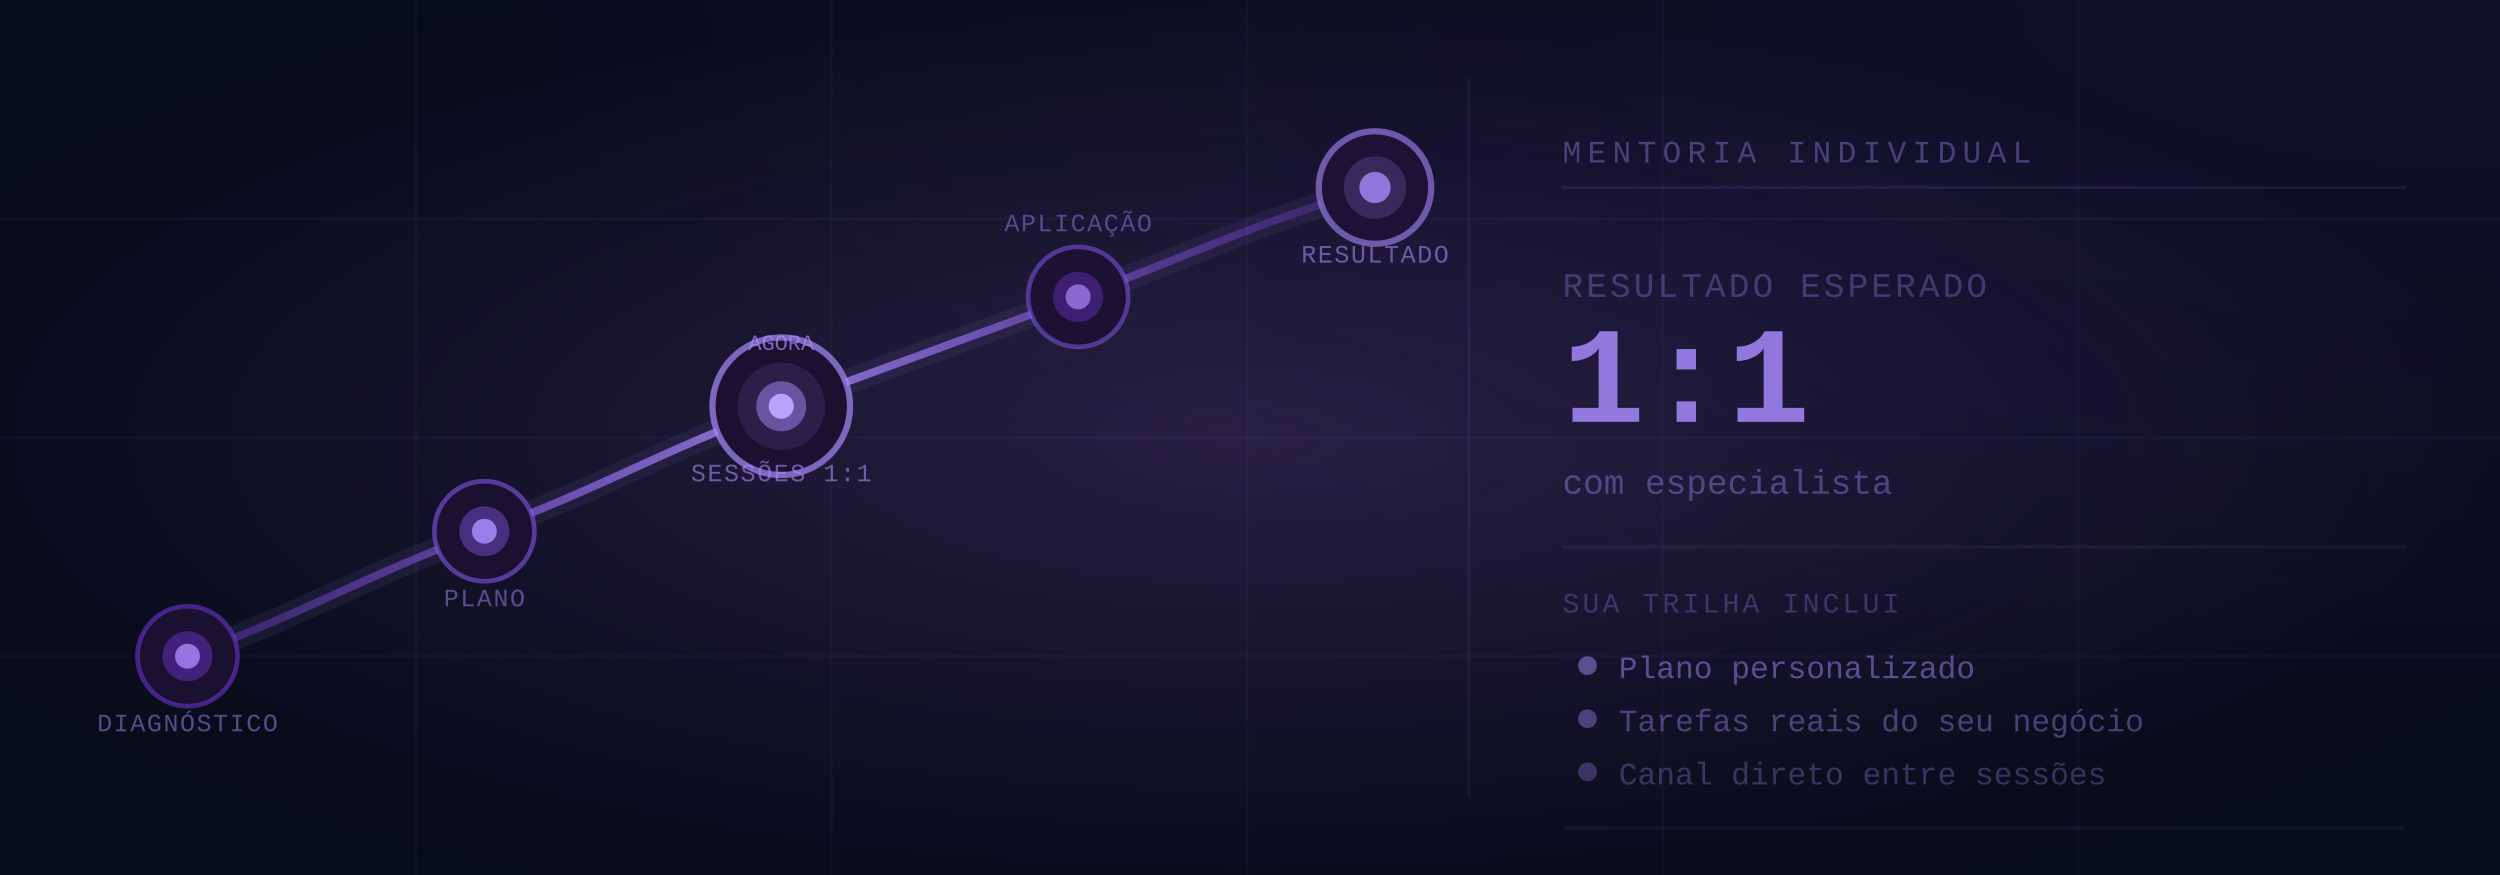
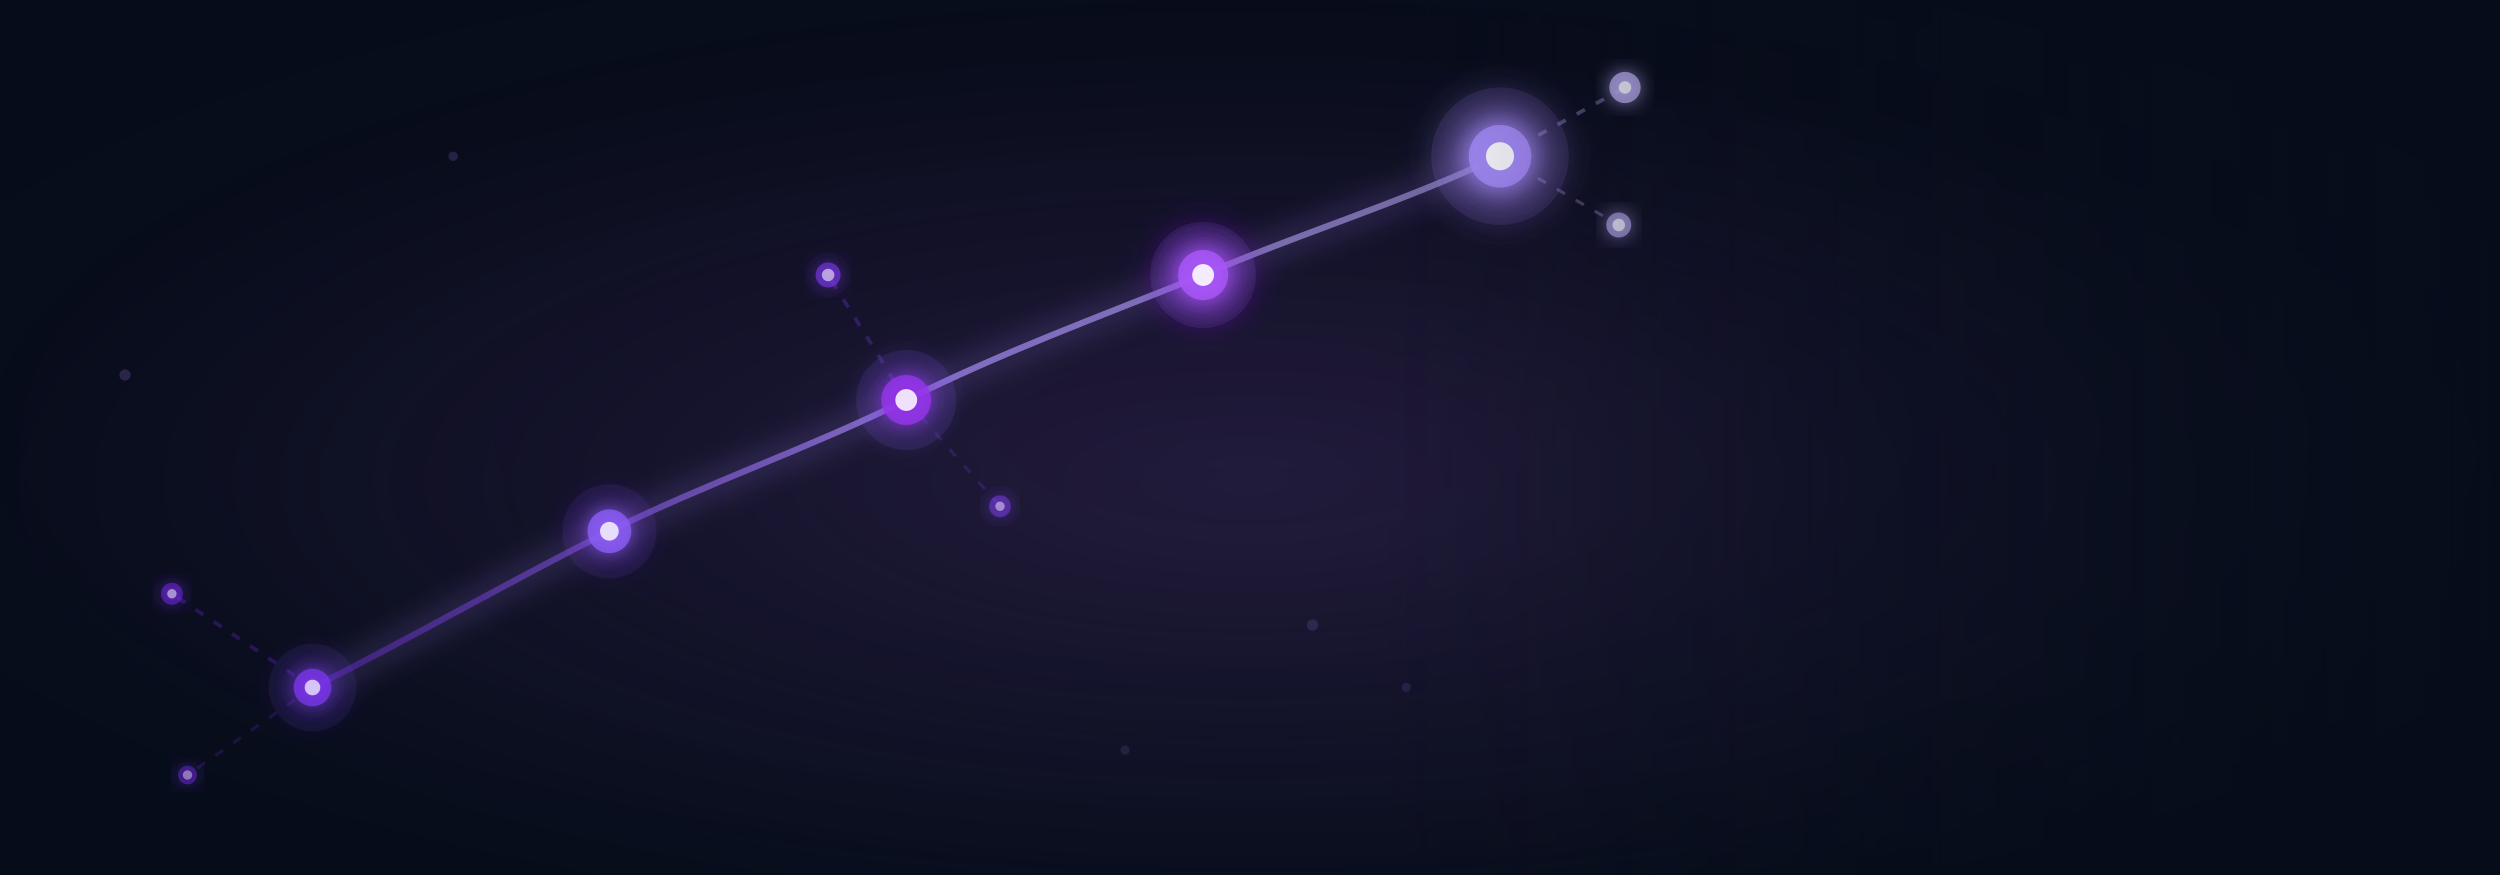
<svg xmlns="http://www.w3.org/2000/svg" viewBox="0 0 800 280" width="800" height="280">
  <defs>
-     <radialGradient id="tBg" cx="50%" cy="50%" r="70%">
+     <radialGradient id="tBg" cx="50%" cy="50%" r="60%">
      <stop offset="0%" stop-color="#0e0a1f" />
      <stop offset="100%" stop-color="#060d1a" />
    </radialGradient>
-     <radialGradient id="tGlow" cx="50%" cy="50%" r="50%">
-       <stop offset="0%" stop-color="#a78bfa" stop-opacity="0.16" />
+     <radialGradient id="tAmbient" cx="50%" cy="55%" r="50%">
+       <stop offset="0%" stop-color="#a78bfa" stop-opacity="0.13" />
      <stop offset="100%" stop-color="#a78bfa" stop-opacity="0" />
    </radialGradient>
-     <linearGradient id="tPath" x1="0%" y1="0%" x2="100%" y2="0%">
-       <stop offset="0%" stop-color="#7c3aed" stop-opacity="0.3" />
-       <stop offset="50%" stop-color="#a78bfa" stop-opacity="0.8" />
-       <stop offset="100%" stop-color="#7c3aed" stop-opacity="0.2" />
-     </linearGradient>
-     <filter id="tGlowF">
-       <feGaussianBlur stdDeviation="3" result="blur" />
+     <filter id="tGlow" x="-80%" y="-80%" width="260%" height="260%">
+       <feGaussianBlur in="SourceGraphic" stdDeviation="5" result="blur" />
+       <feMerge>
+         <feMergeNode in="blur" />
+         <feMergeNode in="blur" />
+         <feMergeNode in="SourceGraphic" />
+       </feMerge>
+     </filter>
+     <filter id="tSoftGlow" x="-40%" y="-40%" width="180%" height="180%">
+       <feGaussianBlur in="SourceGraphic" stdDeviation="3" result="blur" />
      <feMerge>
        <feMergeNode in="blur" />
        <feMergeNode in="SourceGraphic" />
      </feMerge>
    </filter>
-     <clipPath id="tClip">
-       <rect width="800" height="280" />
-     </clipPath>
+     <filter id="tPathGlow" x="-10%" y="-30%" width="120%" height="160%">
+       <feGaussianBlur in="SourceGraphic" stdDeviation="4" />
+     </filter>
+     <linearGradient id="tLine" x1="0%" y1="0%" x2="100%" y2="0%">
+       <stop offset="0%" stop-color="#6d28d9" stop-opacity="0.4" />
+       <stop offset="50%" stop-color="#a78bfa" stop-opacity="0.7" />
+       <stop offset="100%" stop-color="#c4b5fd" stop-opacity="0.5" />
+     </linearGradient>
+     <linearGradient id="tRightFade" x1="0%" y1="0%" x2="100%" y2="0%">
+       <stop offset="0%" stop-color="#060d1a" stop-opacity="0" />
+       <stop offset="55%" stop-color="#060d1a" stop-opacity="0" />
+       <stop offset="100%" stop-color="#060d1a" stop-opacity="0.85" />
+     </linearGradient>
  </defs>
  <rect width="800" height="280" fill="url(#tBg)" />
-   <rect width="800" height="280" fill="url(#tGlow)" />
-   <g stroke="#a78bfa" stroke-opacity="0.04" stroke-width="1">
-     <line x1="0" y1="70" x2="800" y2="70" />
-     <line x1="0" y1="140" x2="800" y2="140" />
-     <line x1="0" y1="210" x2="800" y2="210" />
-     <line x1="133" y1="0" x2="133" y2="280" />
-     <line x1="266" y1="0" x2="266" y2="280" />
-     <line x1="399" y1="0" x2="399" y2="280" />
-     <line x1="532" y1="0" x2="532" y2="280" />
-     <line x1="665" y1="0" x2="665" y2="280" />
-   </g>
-   <path d="M60,210 C100,195 115,185 155,170 C195,155 210,145 250,130 C290,115 305,110 345,95 C385,80 400,72 440,60" fill="none" stroke="url(#tPath)" stroke-width="2.5" stroke-linecap="round" />
-   <path d="M60,210 C100,195 115,185 155,170 C195,155 210,145 250,130 C290,115 305,110 345,95 C385,80 400,72 440,60" fill="none" stroke="#a78bfa" stroke-width="8" stroke-linecap="round" stroke-opacity="0.08" />
-   <circle cx="60" cy="210" r="16" fill="#1a1030" stroke="#7c3aed" stroke-opacity="0.5" stroke-width="1.5" />
-   <circle cx="60" cy="210" r="8" fill="#7c3aed" fill-opacity="0.4" />
-   <circle cx="60" cy="210" r="4" fill="#a78bfa" fill-opacity="0.8" />
-   <text x="60" y="234" font-family="'Courier New', monospace" font-size="8" fill="#a78bfa" fill-opacity="0.5" text-anchor="middle" letter-spacing="0.5">DIAGNÓSTICO</text>
-   <circle cx="155" cy="170" r="16" fill="#1a1030" stroke="#8b5cf6" stroke-opacity="0.55" stroke-width="1.5" />
-   <circle cx="155" cy="170" r="8" fill="#8b5cf6" fill-opacity="0.4" />
-   <circle cx="155" cy="170" r="4" fill="#a78bfa" fill-opacity="0.85" />
-   <text x="155" y="194" font-family="'Courier New', monospace" font-size="8" fill="#a78bfa" fill-opacity="0.5" text-anchor="middle" letter-spacing="0.5">PLANO</text>
-   <circle cx="250" cy="130" r="22" fill="#1a1030" stroke="#a78bfa" stroke-opacity="0.7" stroke-width="2" />
-   <circle cx="250" cy="130" r="14" fill="#a78bfa" fill-opacity="0.12" />
-   <circle cx="250" cy="130" r="8" fill="#a78bfa" fill-opacity="0.5" />
-   <circle cx="250" cy="130" r="4" fill="#a78bfa" fill-opacity="0.95" />
-   <circle cx="250" cy="130" r="4" fill="#c4b5fd" fill-opacity="0.6" />
-   <text x="250" y="112" font-family="'Courier New', monospace" font-size="7" fill="#a78bfa" fill-opacity="0.7" text-anchor="middle">AGORA</text>
-   <text x="250" y="154" font-family="'Courier New', monospace" font-size="8" fill="#a78bfa" fill-opacity="0.6" text-anchor="middle" letter-spacing="0.5">SESSÕES 1:1</text>
-   <circle cx="345" cy="95" r="16" fill="#1a1030" stroke="#8b5cf6" stroke-opacity="0.5" stroke-width="1.5" />
-   <circle cx="345" cy="95" r="8" fill="#7c3aed" fill-opacity="0.35" />
-   <circle cx="345" cy="95" r="4" fill="#a78bfa" fill-opacity="0.7" />
-   <text x="345" y="74" font-family="'Courier New', monospace" font-size="8" fill="#a78bfa" fill-opacity="0.45" text-anchor="middle" letter-spacing="0.5">APLICAÇÃO</text>
-   <circle cx="440" cy="60" r="18" fill="#1a1030" stroke="#a78bfa" stroke-opacity="0.6" stroke-width="2" />
-   <circle cx="440" cy="60" r="10" fill="#a78bfa" fill-opacity="0.2" />
-   <circle cx="440" cy="60" r="5" fill="#a78bfa" fill-opacity="0.8" />
-   <line x1="440" y1="48" x2="440" y2="72" stroke="#a78bfa" stroke-opacity="0.0" stroke-width="1" />
-   <text x="440" y="84" font-family="'Courier New', monospace" font-size="8" fill="#a78bfa" fill-opacity="0.6" text-anchor="middle" letter-spacing="0.5">RESULTADO</text>
-   <line x1="470" y1="25" x2="470" y2="255" stroke="#a78bfa" stroke-opacity="0.07" stroke-width="1" />
-   <g font-family="'Courier New', monospace">
-     <text x="500" y="52" font-size="10" fill="#a78bfa" fill-opacity="0.38" letter-spacing="2">MENTORIA INDIVIDUAL</text>
-     <line x1="500" y1="60" x2="770" y2="60" stroke="#a78bfa" stroke-opacity="0.1" stroke-width="1" />
-     <text x="500" y="95" font-size="11" fill="#a78bfa" fill-opacity="0.32" letter-spacing="1">RESULTADO ESPERADO</text>
-     <text x="500" y="135" font-size="44" font-weight="bold" fill="#a78bfa" fill-opacity="0.85">1:1</text>
-     <text x="500" y="158" font-size="11" fill="#a78bfa" fill-opacity="0.4">com especialista</text>
-     <line x1="500" y1="175" x2="770" y2="175" stroke="#a78bfa" stroke-opacity="0.08" stroke-width="1" />
-     <text x="500" y="196" font-size="9" fill="#a78bfa" fill-opacity="0.28" letter-spacing="1">SUA TRILHA INCLUI</text>
-     <circle cx="508" cy="213" r="3" fill="#a78bfa" fill-opacity="0.5" />
-     <text x="518" y="217" font-size="10" fill="#a78bfa" fill-opacity="0.5">Plano personalizado</text>
-     <circle cx="508" cy="230" r="3" fill="#a78bfa" fill-opacity="0.4" />
-     <text x="518" y="234" font-size="10" fill="#a78bfa" fill-opacity="0.4">Tarefas reais do seu negócio</text>
-     <circle cx="508" cy="247" r="3" fill="#a78bfa" fill-opacity="0.3" />
-     <text x="518" y="251" font-size="10" fill="#a78bfa" fill-opacity="0.3">Canal direto entre sessões</text>
-     <line x1="500" y1="265" x2="770" y2="265" stroke="#a78bfa" stroke-opacity="0.06" stroke-width="1" />
-   </g>
-   <radialGradient id="tCorner" cx="100%" cy="0%" r="80%">
-     <stop offset="0%" stop-color="#7c3aed" stop-opacity="0.08" />
-     <stop offset="100%" stop-color="#7c3aed" stop-opacity="0" />
-   </radialGradient>
-   <rect width="800" height="280" fill="url(#tCorner)" />
+   <rect width="800" height="280" fill="url(#tAmbient)" />
+   <path d="M100,220 C130,205 165,185 195,170 C225,155 260,143 290,128 C320,113 350,102 385,88 C415,75 448,65 480,50" fill="none" stroke="#a78bfa" stroke-width="10" stroke-linecap="round" stroke-opacity="0.15" filter="url(#tPathGlow)" />
+   <path d="M100,220 C130,205 165,185 195,170 C225,155 260,143 290,128 C320,113 350,102 385,88 C415,75 448,65 480,50" fill="none" stroke="url(#tLine)" stroke-width="2" stroke-linecap="round" />
+   <line x1="100" y1="220" x2="55" y2="190" stroke="#6d28d9" stroke-opacity="0.3" stroke-width="1.2" stroke-dasharray="3 4" />
+   <line x1="100" y1="220" x2="60" y2="248" stroke="#6d28d9" stroke-opacity="0.22" stroke-width="1" stroke-dasharray="3 4" />
+   <line x1="290" y1="128" x2="265" y2="88" stroke="#7c3aed" stroke-opacity="0.28" stroke-width="1.2" stroke-dasharray="3 4" />
+   <line x1="290" y1="128" x2="320" y2="162" stroke="#7c3aed" stroke-opacity="0.22" stroke-width="1" stroke-dasharray="3 4" />
+   <line x1="480" y1="50" x2="520" y2="28" stroke="#c4b5fd" stroke-opacity="0.35" stroke-width="1.2" stroke-dasharray="3 4" />
+   <line x1="480" y1="50" x2="518" y2="72" stroke="#c4b5fd" stroke-opacity="0.3" stroke-width="1" stroke-dasharray="3 4" />
+   <circle cx="100" cy="220" r="14" fill="#6d28d9" fill-opacity="0.1" filter="url(#tSoftGlow)" />
+   <circle cx="100" cy="220" r="6" fill="#7c3aed" fill-opacity="0.75" filter="url(#tSoftGlow)" />
+   <circle cx="100" cy="220" r="2.5" fill="#ffffff" fill-opacity="0.7" />
+   <circle cx="55" cy="190" r="3.5" fill="#6d28d9" fill-opacity="0.6" filter="url(#tSoftGlow)" />
+   <circle cx="55" cy="190" r="1.5" fill="#ffffff" fill-opacity="0.5" />
+   <circle cx="60" cy="248" r="3" fill="#6d28d9" fill-opacity="0.5" filter="url(#tSoftGlow)" />
+   <circle cx="60" cy="248" r="1.5" fill="#ffffff" fill-opacity="0.4" />
+   <circle cx="195" cy="170" r="15" fill="#7c3aed" fill-opacity="0.1" filter="url(#tSoftGlow)" />
+   <circle cx="195" cy="170" r="7" fill="#8b5cf6" fill-opacity="0.8" filter="url(#tSoftGlow)" />
+   <circle cx="195" cy="170" r="3" fill="#ffffff" fill-opacity="0.8" />
+   <circle cx="290" cy="128" r="16" fill="#8b5cf6" fill-opacity="0.12" filter="url(#tSoftGlow)" />
+   <circle cx="290" cy="128" r="8" fill="#9333ea" fill-opacity="0.82" filter="url(#tSoftGlow)" />
+   <circle cx="290" cy="128" r="3.5" fill="#ffffff" fill-opacity="0.85" />
+   <circle cx="265" cy="88" r="4" fill="#7c3aed" fill-opacity="0.6" filter="url(#tSoftGlow)" />
+   <circle cx="265" cy="88" r="2" fill="#ffffff" fill-opacity="0.55" />
+   <circle cx="320" cy="162" r="3.5" fill="#7c3aed" fill-opacity="0.5" filter="url(#tSoftGlow)" />
+   <circle cx="320" cy="162" r="1.5" fill="#ffffff" fill-opacity="0.45" />
+   <circle cx="385" cy="88" r="17" fill="#9333ea" fill-opacity="0.12" filter="url(#tGlow)" />
+   <circle cx="385" cy="88" r="8" fill="#a855f7" fill-opacity="0.85" filter="url(#tGlow)" />
+   <circle cx="385" cy="88" r="3.5" fill="#ffffff" fill-opacity="0.88" />
+   <circle cx="480" cy="50" r="22" fill="#a78bfa" fill-opacity="0.12" filter="url(#tGlow)" />
+   <circle cx="480" cy="50" r="10" fill="#a78bfa" fill-opacity="0.9" filter="url(#tGlow)" />
+   <circle cx="480" cy="50" r="4.5" fill="#ffffff" fill-opacity="0.95" />
+   <circle cx="520" cy="28" r="5" fill="#c4b5fd" fill-opacity="0.75" filter="url(#tSoftGlow)" />
+   <circle cx="520" cy="28" r="2" fill="#ffffff" fill-opacity="0.8" />
+   <circle cx="518" cy="72" r="4" fill="#c4b5fd" fill-opacity="0.65" filter="url(#tSoftGlow)" />
+   <circle cx="518" cy="72" r="2" fill="#ffffff" fill-opacity="0.7" />
+   <circle cx="40" cy="120" r="1.8" fill="#a78bfa" fill-opacity="0.2" />
+   <circle cx="420" cy="200" r="1.8" fill="#a78bfa" fill-opacity="0.15" />
+   <circle cx="145" cy="50" r="1.5" fill="#a78bfa" fill-opacity="0.18" />
+   <circle cx="450" cy="220" r="1.5" fill="#a78bfa" fill-opacity="0.12" />
+   <circle cx="360" cy="240" r="1.5" fill="#a78bfa" fill-opacity="0.12" />
+   <rect width="800" height="280" fill="url(#tRightFade)" />
</svg>
